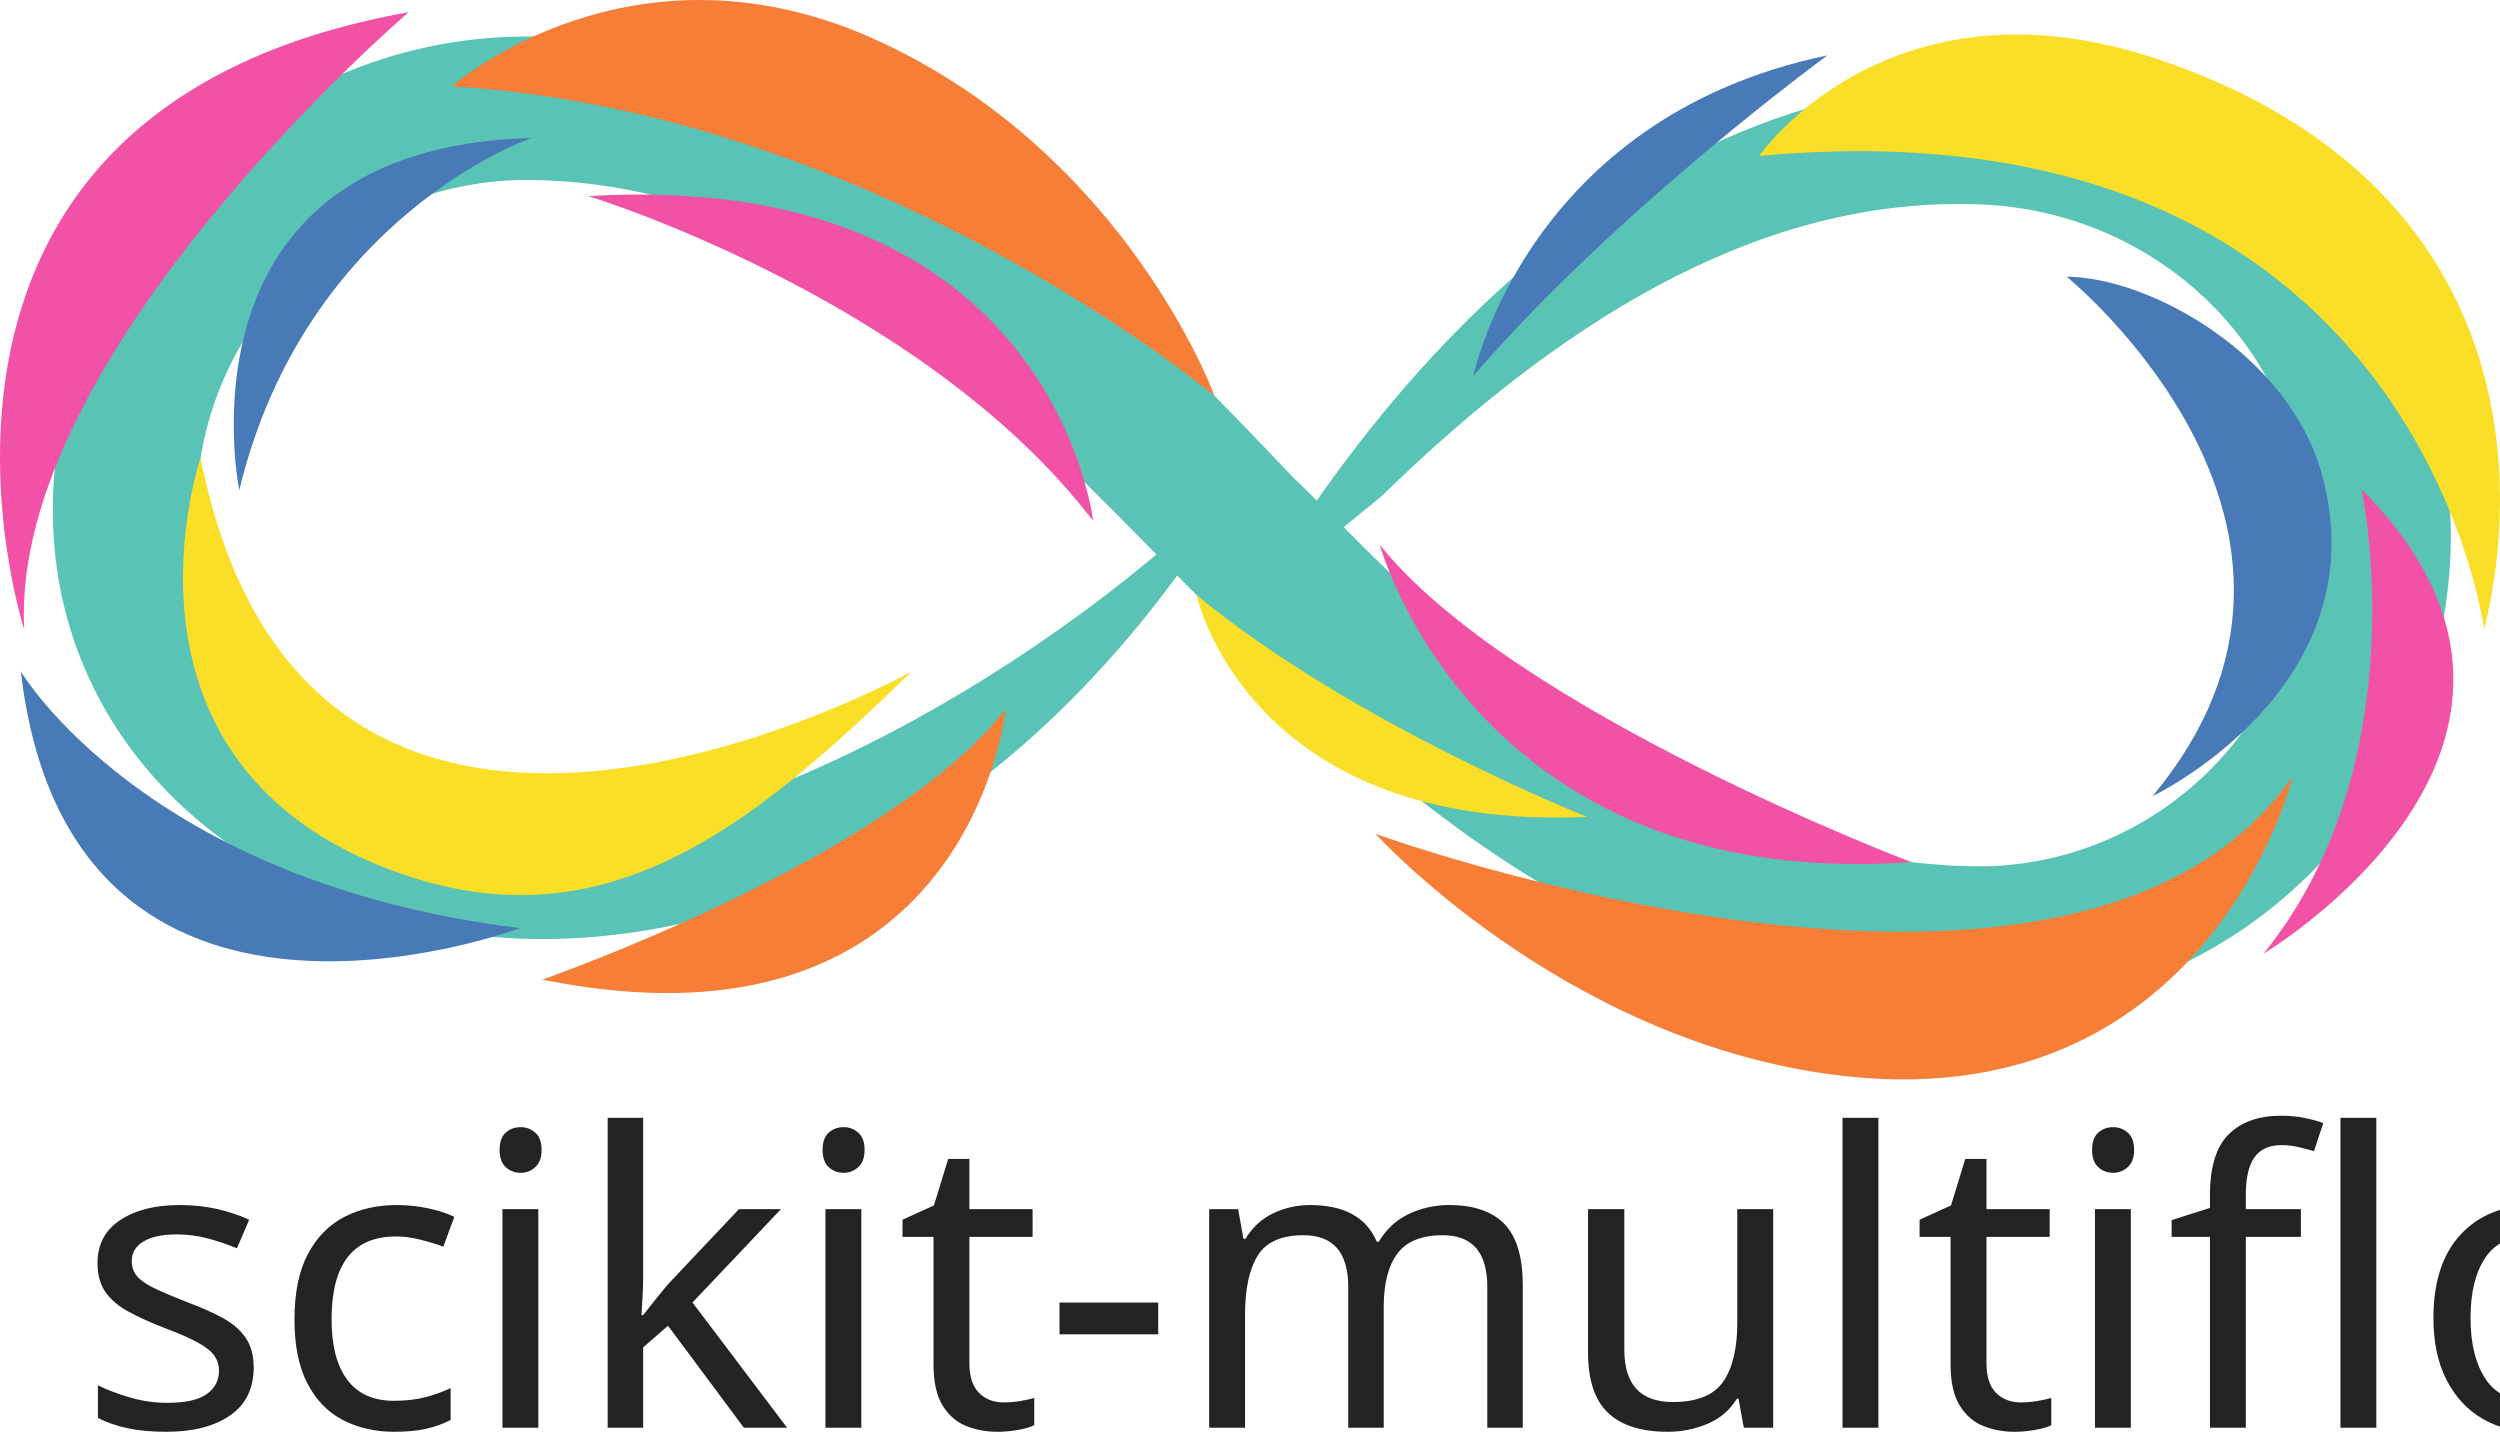
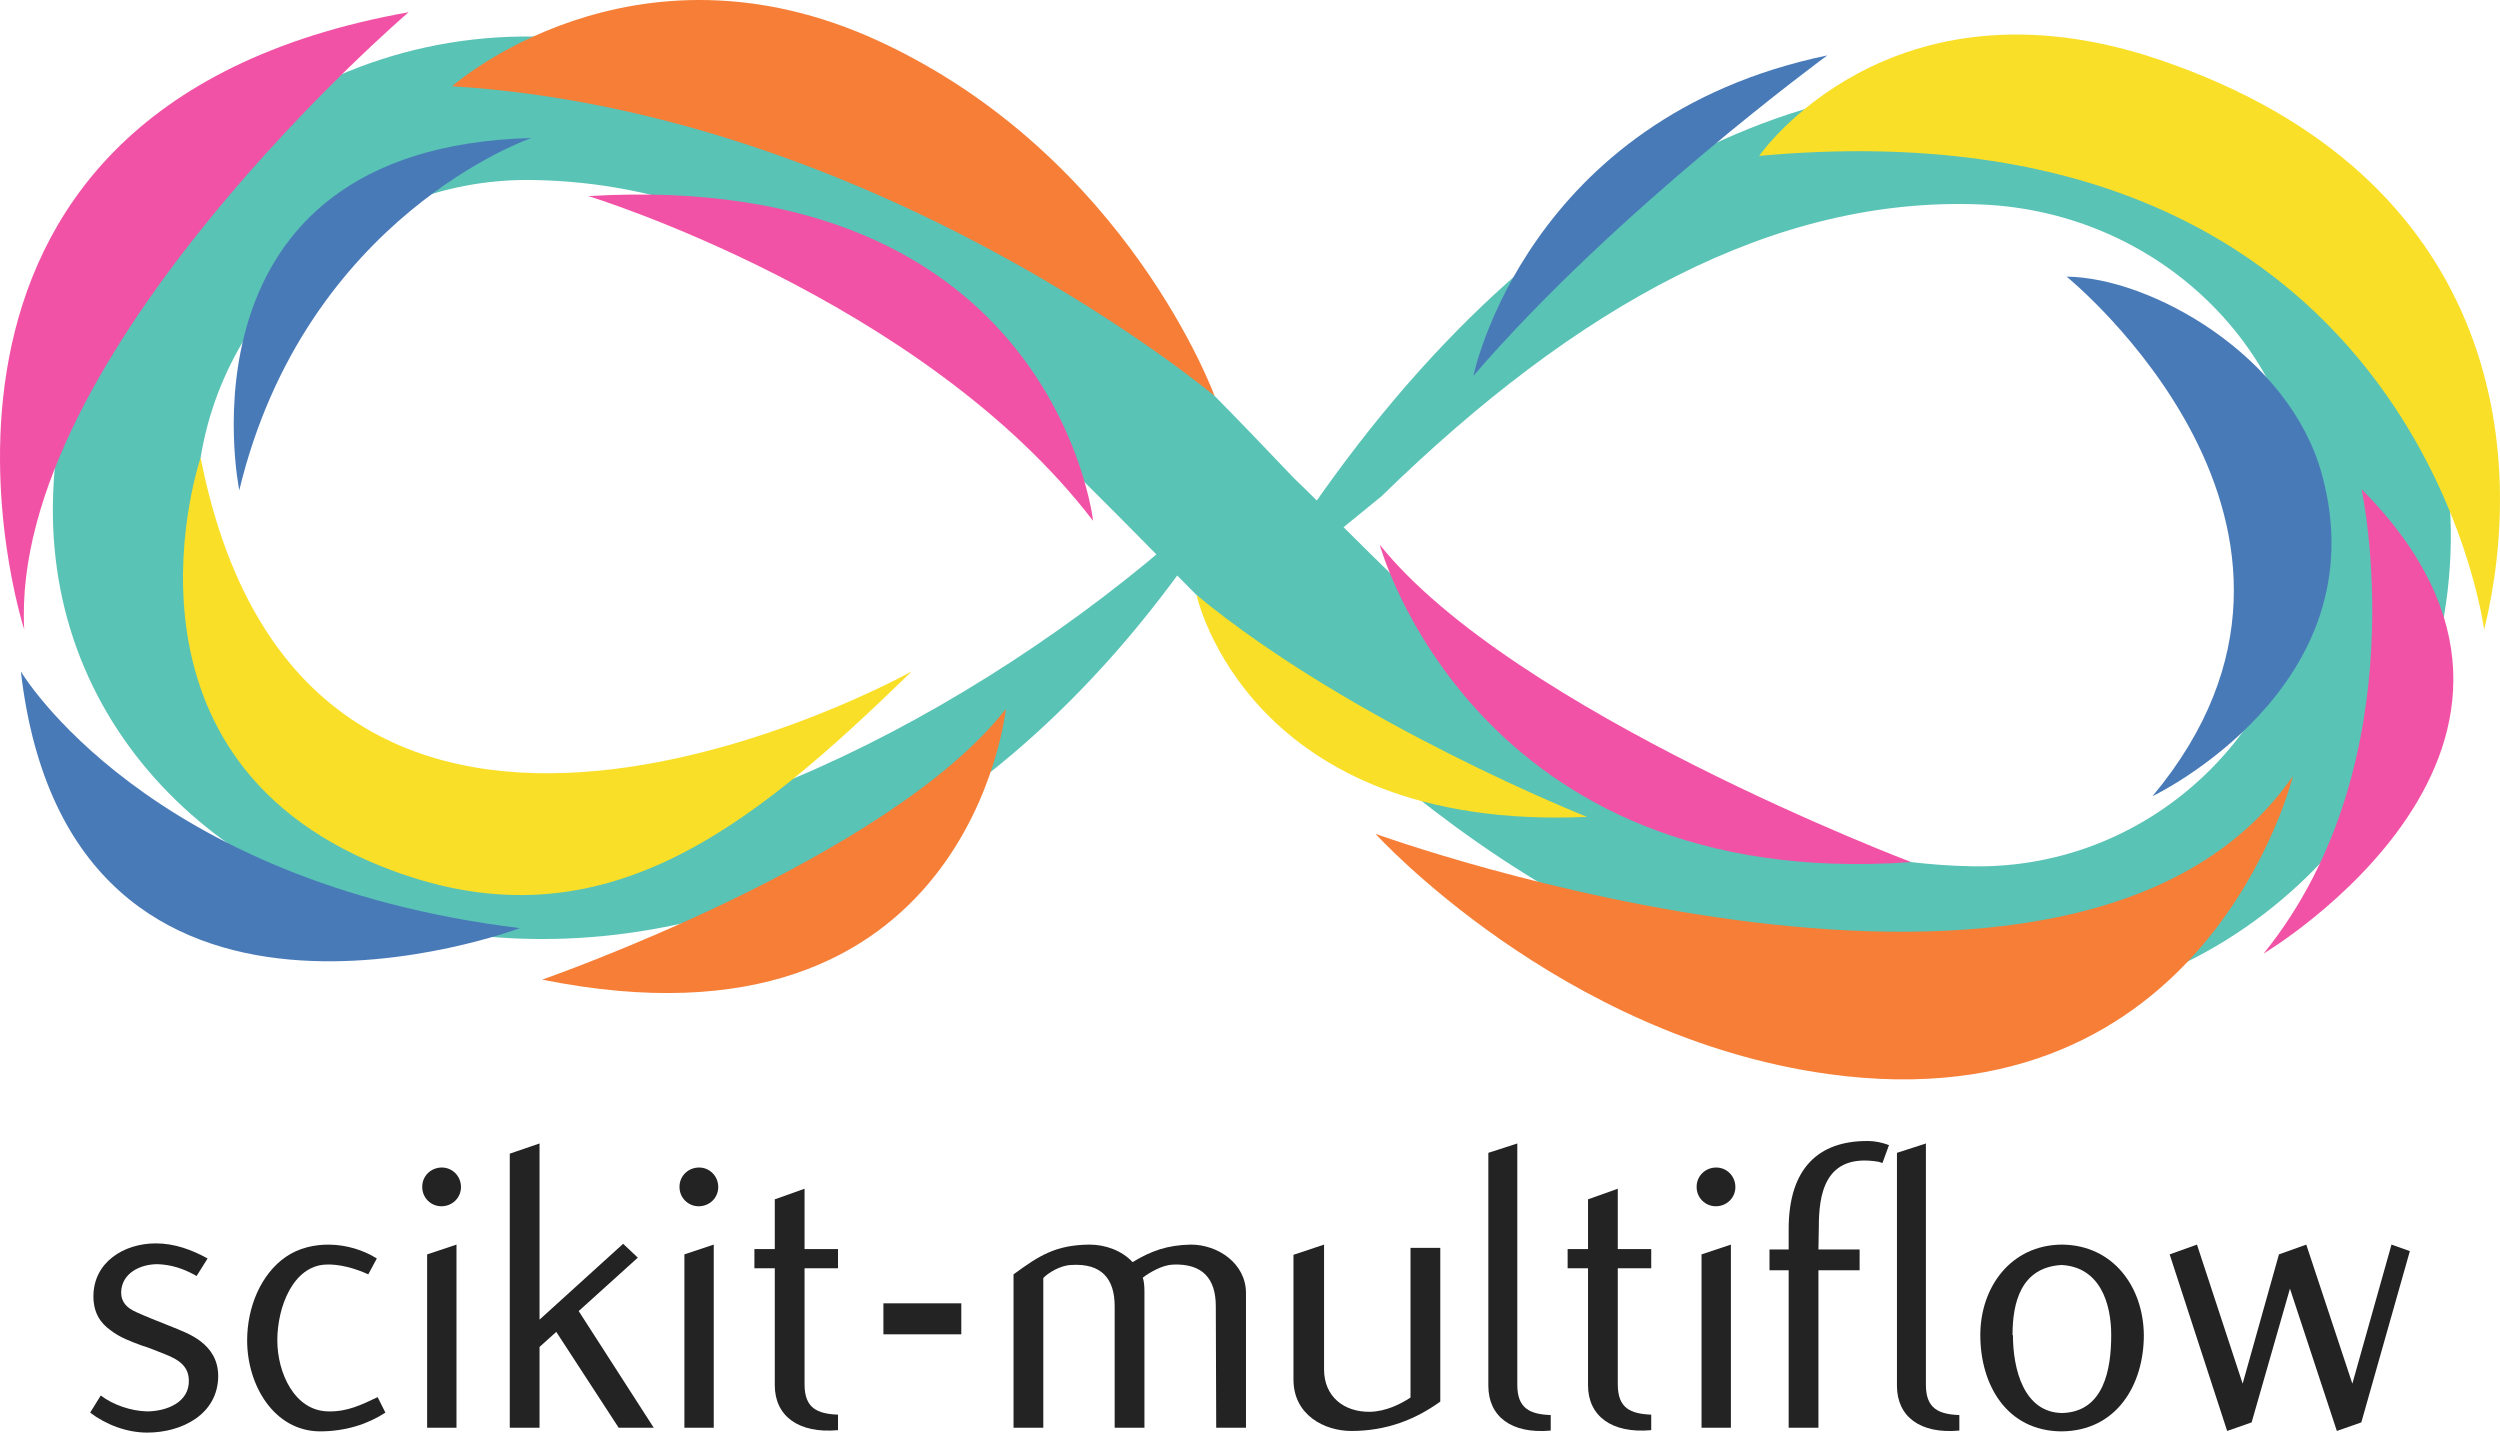
- <svg xmlns="http://www.w3.org/2000/svg" version="1.1" id="svg2" xml:space="preserve" width="250" height="143.26" viewBox="0 0 250 143.26">
+ <svg xmlns="http://www.w3.org/2000/svg" viewBox="0 0 250 143.26" height="143.26" width="250" xml:space="preserve" id="svg2" version="1.1">
  <defs id="defs6">
-     <radialGradient fx="2.2737368e-13" fy="4.5474735e-13" cx="2.2737368e-13" cy="4.5474735e-13" r="1" gradientUnits="userSpaceOnUse" gradientTransform="matrix(3.106398,1.6492457e-7,1.6492492e-7,-3.106398,6000,6000)" spreadMethod="pad" id="radialGradient18">
-       <stop style="stop-opacity:1;stop-color:#ffffff" offset="0" id="stop14" />
-       <stop style="stop-opacity:1;stop-color:#f2fbfe" offset="1" id="stop16" />
+     <radialGradient id="radialGradient18" spreadMethod="pad" gradientTransform="matrix(3.106398,1.6492457e-7,1.6492492e-7,-3.106398,6000,6000)" gradientUnits="userSpaceOnUse" r="1" cy="4.5474735e-13" cx="2.2737368e-13" fy="4.5474735e-13" fx="2.2737368e-13">
+       <stop id="stop14" offset="0" style="stop-opacity:1;stop-color:#ffffff" />
+       <stop id="stop16" offset="1" style="stop-opacity:1;stop-color:#f2fbfe" />
    </radialGradient>
  </defs>
-   <g id="g10" transform="matrix(1.333333,0,0,-1.333333,700.0006,1330.579)">
-     <g id="g12" transform="scale(0.1)">
+   <g transform="matrix(1.333333,0,0,-1.333333,700.0006,1330.579)" id="g10">
+     <g transform="scale(0.1)" id="g12">
      <g id="g4776">
        <g id="g887">
-           <g transform="translate(-11016.018,1785.222)" id="g4834">
-             <g id="g67" transform="matrix(0.2548806,0,0,0.2548806,4994.917,5719.274)">
-               <g transform="matrix(1.804194,0,0,1.804194,2591.497,-10768.172)" id="g196" style="opacity:0.86">
-                 <path id="path22" style="fill:#3fb9a9;fill-opacity:1;fill-rule:nonzero;stroke:none;stroke-width:0.544" d="m 2280.25,10366.975 213.326,173.818 c 318.359,310.996 641.289,489.945 978.177,475.96 297.37,-12.342 536.174,-249.977 531.837,-547.575 -4.337,-297.593 -250.004,-537.796 -547.575,-531.832 -541.023,10.835 -920.924,457.208 -1105.31,633.083 -350.547,369.365 -702.744,712.381 -1239.01,720.201 -427.294,6.225 -778.734,-335.109 -784.959,-762.403 -11.254,-771.73 1243.848,-1125.591 1944.361,50.642 -314.74,-319.572 -829.016,-606.722 -1178.552,-601.623 -297.593,4.337 -536.174,249.977 -531.837,547.569 4.337,297.599 249.982,536.18 547.575,531.837 897.611,-13.082 1194.017,-1324.039 2344.32,-1353.283 427.201,-10.856 778.734,335.109 784.959,762.402 11.069,759.187 -1151.669,1250.063 -1957.312,-98.796" />
-                 <path id="path24" style="fill:#f9da06;fill-opacity:1;fill-rule:nonzero;stroke:none;stroke-width:0.544" d="m 567.652,10603.7 c 0,0 -164.518,-481.483 293.582,-665.946 355.548,-143.169 601.357,60.176 866.347,317.543 0,0 -982.857,-549.044 -1159.929,348.403" />
-                 <path id="path26" style="fill:#f9da06;fill-opacity:1;fill-rule:nonzero;stroke:none;stroke-width:0.544" d="m 3109.511,11095.959 c 0,0 212.27,307.448 655.367,155.99 552.995,-189.022 598.189,-639.591 527.07,-928.814 0,0 -110.671,870.587 -1182.437,772.824" />
-                 <path id="path28" style="fill:#f46a17;fill-opacity:1;fill-rule:nonzero;stroke:none;stroke-width:0.544" d="m 2483.846,9990.29 c 0,0 1144.099,-415.79 1496.225,94.291 0,0 -139.023,-571.949 -758.142,-486.017 -438.134,60.813 -738.083,391.726 -738.083,391.726" />
-                 <path id="path30" style="fill:#f46a17;fill-opacity:1;fill-rule:nonzero;stroke:none;stroke-width:0.544" d="m 977.739,11209.585 c 0,0 294.056,260.125 697.694,72.828 403.638,-187.303 545.888,-577.859 545.888,-577.859 0,0 -551.205,462.279 -1243.581,505.031" />
-                 <path id="path32" style="fill:#f03697;fill-opacity:1;fill-rule:nonzero;stroke:none;stroke-width:0.544" d="m 279.963,10323.57 c 0,0 -275.194,845.778 626.971,1006.78 0,0 -651.427,-557.321 -626.971,-1006.78" />
-                 <path id="path34" style="fill:#f03697;fill-opacity:1;fill-rule:nonzero;stroke:none;stroke-width:0.544" d="m 2490.713,10461.87 c 0,0 154.222,-568.347 866.799,-517.678 0,0 -649.43,246.015 -866.799,517.678" />
-                 <path id="path36" style="fill:#f03697;fill-opacity:1;fill-rule:nonzero;stroke:none;stroke-width:0.544" d="m 4092.113,10552.318 c 0,0 95.145,-441.725 -159.805,-757.303 0,0 572.771,341.019 159.805,757.303" />
-                 <path id="path38" style="fill:#f03697;fill-opacity:1;fill-rule:nonzero;stroke:none;stroke-width:0.544" d="m 2023.232,10500.752 c 0,0 -64.181,574.892 -823.15,529.665 0,0 545.436,-167.005 823.15,-529.665" />
-                 <path id="path40" style="fill:#2c65ad;fill-opacity:1;fill-rule:nonzero;stroke:none;stroke-width:0.544" d="m 274.451,10255.101 c 0,0 203.22,-343.843 813.888,-418.619 0,0 -733.305,-275.94 -813.888,418.619" />
-                 <path id="path42" style="fill:#2c65ad;fill-opacity:1;fill-rule:nonzero;stroke:none;stroke-width:0.544" d="m 2643.493,10737.205 c 0,0 85.948,420.535 577.26,522.679 0,0 -344.736,-252.132 -577.26,-522.679" />
-                 <path id="path44" style="fill:#2c65ad;fill-opacity:1;fill-rule:nonzero;stroke:none;stroke-width:0.544" d="m 3610.977,10899.073 c 0,0 505.678,-409.575 140.03,-847.432 0,0 372.309,177.328 276.157,525.704 -53.412,193.513 -278.34,320.095 -416.187,321.728" />
-                 <path id="path46" style="fill:#2c65ad;fill-opacity:1;fill-rule:nonzero;stroke:none;stroke-width:0.544" d="m 630.701,10550.67 c 0,0 -115.215,558.621 476.423,574.484 0,0 -368.293,-126.153 -476.423,-574.484" />
-                 <path id="path48" style="fill:#f46a17;fill-opacity:1;fill-rule:nonzero;stroke:none;stroke-width:0.544" d="m 1124.761,9752.498 c 0,0 565.8,196.81 756.128,441.464 0,0 -59.283,-582.076 -756.128,-441.464" />
-                 <path id="path50" style="fill:#f9da06;fill-opacity:1;fill-rule:nonzero;stroke:none;stroke-width:0.544" d="m 2191.999,10379.703 c 0,0 82.809,-386.36 636.936,-361.79 0,0 -380.733,150.587 -636.936,361.79" />
+           <g id="g4834" transform="translate(-11016.018,1785.222)">
+             <g id="g134">
+               <g style="opacity:0.86" id="g196" transform="matrix(0.4598541,0,0,0.4598541,5655.44,2974.676)">
+                 <path d="m 2280.25,10366.975 213.326,173.818 c 318.359,310.996 641.289,489.945 978.177,475.96 297.37,-12.342 536.174,-249.977 531.837,-547.575 -4.337,-297.593 -250.004,-537.796 -547.575,-531.832 -541.023,10.835 -920.924,457.208 -1105.31,633.083 -350.547,369.365 -702.744,712.381 -1239.01,720.201 -427.294,6.225 -778.734,-335.109 -784.959,-762.403 -11.254,-771.73 1243.848,-1125.591 1944.361,50.642 -314.74,-319.572 -829.016,-606.722 -1178.552,-601.623 -297.593,4.337 -536.174,249.977 -531.837,547.569 4.337,297.599 249.982,536.18 547.575,531.837 897.611,-13.082 1194.017,-1324.039 2344.32,-1353.283 427.201,-10.856 778.734,335.109 784.959,762.402 11.069,759.187 -1151.669,1250.063 -1957.312,-98.796" style="fill:#3fb9a9;fill-opacity:1;fill-rule:nonzero;stroke:none;stroke-width:0.544" id="path22" />
+                 <path d="m 567.652,10603.7 c 0,0 -164.518,-481.483 293.582,-665.946 355.548,-143.169 601.357,60.176 866.347,317.543 0,0 -982.857,-549.044 -1159.929,348.403" style="fill:#f9da06;fill-opacity:1;fill-rule:nonzero;stroke:none;stroke-width:0.544" id="path24" />
+                 <path d="m 3109.511,11095.959 c 0,0 212.27,307.448 655.367,155.99 552.995,-189.022 598.189,-639.591 527.07,-928.814 0,0 -110.671,870.587 -1182.437,772.824" style="fill:#f9da06;fill-opacity:1;fill-rule:nonzero;stroke:none;stroke-width:0.544" id="path26" />
+                 <path d="m 2483.846,9990.29 c 0,0 1144.099,-415.79 1496.225,94.291 0,0 -139.023,-571.949 -758.142,-486.017 -438.134,60.813 -738.083,391.726 -738.083,391.726" style="fill:#f46a17;fill-opacity:1;fill-rule:nonzero;stroke:none;stroke-width:0.544" id="path28" />
+                 <path d="m 977.739,11209.585 c 0,0 294.056,260.125 697.694,72.828 403.638,-187.303 545.888,-577.859 545.888,-577.859 0,0 -551.205,462.279 -1243.581,505.031" style="fill:#f46a17;fill-opacity:1;fill-rule:nonzero;stroke:none;stroke-width:0.544" id="path30" />
+                 <path d="m 279.963,10323.57 c 0,0 -275.194,845.778 626.971,1006.78 0,0 -651.427,-557.321 -626.971,-1006.78" style="fill:#f03697;fill-opacity:1;fill-rule:nonzero;stroke:none;stroke-width:0.544" id="path32" />
+                 <path d="m 2490.713,10461.87 c 0,0 154.222,-568.347 866.799,-517.678 0,0 -649.43,246.015 -866.799,517.678" style="fill:#f03697;fill-opacity:1;fill-rule:nonzero;stroke:none;stroke-width:0.544" id="path34" />
+                 <path d="m 4092.113,10552.318 c 0,0 95.145,-441.725 -159.805,-757.303 0,0 572.771,341.019 159.805,757.303" style="fill:#f03697;fill-opacity:1;fill-rule:nonzero;stroke:none;stroke-width:0.544" id="path36" />
+                 <path d="m 2023.232,10500.752 c 0,0 -64.181,574.892 -823.15,529.665 0,0 545.436,-167.005 823.15,-529.665" style="fill:#f03697;fill-opacity:1;fill-rule:nonzero;stroke:none;stroke-width:0.544" id="path38" />
+                 <path d="m 274.451,10255.101 c 0,0 203.22,-343.843 813.888,-418.619 0,0 -733.305,-275.94 -813.888,418.619" style="fill:#2c65ad;fill-opacity:1;fill-rule:nonzero;stroke:none;stroke-width:0.544" id="path40" />
+                 <path d="m 2643.493,10737.205 c 0,0 85.948,420.535 577.26,522.679 0,0 -344.736,-252.132 -577.26,-522.679" style="fill:#2c65ad;fill-opacity:1;fill-rule:nonzero;stroke:none;stroke-width:0.544" id="path42" />
+                 <path d="m 3610.977,10899.073 c 0,0 505.678,-409.575 140.03,-847.432 0,0 372.309,177.328 276.157,525.704 -53.412,193.513 -278.34,320.095 -416.187,321.728" style="fill:#2c65ad;fill-opacity:1;fill-rule:nonzero;stroke:none;stroke-width:0.544" id="path44" />
+                 <path d="m 630.701,10550.67 c 0,0 -115.215,558.621 476.423,574.484 0,0 -368.293,-126.153 -476.423,-574.484" style="fill:#2c65ad;fill-opacity:1;fill-rule:nonzero;stroke:none;stroke-width:0.544" id="path46" />
+                 <path d="m 1124.761,9752.498 c 0,0 565.8,196.81 756.128,441.464 0,0 -59.283,-582.076 -756.128,-441.464" style="fill:#f46a17;fill-opacity:1;fill-rule:nonzero;stroke:none;stroke-width:0.544" id="path48" />
+                 <path d="m 2191.999,10379.703 c 0,0 82.809,-386.36 636.936,-361.79 0,0 -380.733,150.587 -636.936,361.79" style="fill:#f9da06;fill-opacity:1;fill-rule:nonzero;stroke:none;stroke-width:0.544" id="path50" />
              </g>
-               <text xml:space="preserve" style="font-style:normal;font-weight:normal;font-size:1200px;line-height:1.25;font-family:sans-serif;letter-spacing:0px;word-spacing:0px;opacity:0.86;fill:#000000;fill-opacity:1;stroke:none;stroke-width:7.5" x="3251.001" y="-5508.732" id="text163" transform="scale(1,-1)">
-                 <tspan id="tspan161" x="3251.001" y="-5508.732" style="font-style:normal;font-variant:normal;font-weight:normal;font-stretch:normal;font-family:Flux;-inkscape-font-specification:Flux;stroke-width:7.5">scikit-multiflow</tspan>
-               </text>
+               <g aria-label="scikit-multiflow" transform="scale(1,-1)" id="text163" style="font-style:normal;font-weight:normal;font-size:305.857px;line-height:1.25;font-family:sans-serif;letter-spacing:0px;word-spacing:0px;opacity:0.86;fill:#000000;fill-opacity:1;stroke:none;stroke-width:1.912">
+                 <path d="m 5876.448,-7119.673 c 25.692,0 52.913,-13.458 53.219,-42.208 0,-12.234 -5.505,-20.187 -12.846,-25.998 -7.035,-5.505 -15.599,-8.564 -23.857,-11.928 -8.564,-3.364 -17.74,-7.035 -24.469,-10.093 -7.035,-3.058 -11.623,-7.34 -11.623,-14.987 0.306,-14.375 14.375,-21.104 27.221,-21.104 9.787,0.306 19.269,3.059 29.362,8.87 l 8.258,-13.152 c -12.234,-6.729 -25.08,-11.317 -38.844,-11.317 -23.857,0 -46.796,14.069 -46.796,39.761 0,12.54 5.505,20.187 12.846,25.386 7.035,5.505 15.599,8.564 23.857,11.623 4.282,1.223 8.564,3.059 12.54,4.588 10.093,3.976 22.022,7.952 22.328,21.104 0.612,16.822 -16.822,23.551 -31.503,23.551 -11.928,-0.306 -25.386,-4.894 -34.562,-11.928 l -7.952,12.846 c 11.623,8.87 27.221,14.987 42.82,14.987 z" style="font-style:normal;font-variant:normal;font-weight:normal;font-stretch:normal;font-family:Flux;-inkscape-font-specification:Flux;stroke-width:1.912" id="path68" />
+                 <path d="m 6005.811,-7120.591 c 19.575,0 36.091,-5.505 49.243,-14.069 l -5.811,-11.623 c -12.234,5.811 -22.633,11.011 -37.009,10.705 -25.386,-0.306 -38.232,-29.056 -38.232,-53.219 0,-25.386 11.928,-55.666 36.091,-56.889 10.399,-0.612 22.939,3.058 32.115,7.34 l 6.423,-11.928 c -21.104,-13.152 -49.549,-14.069 -68.206,-1.223 -18.657,12.846 -29.056,37.62 -29.056,62.701 0,33.644 20.186,67.9 54.443,68.206 z" style="font-style:normal;font-variant:normal;font-weight:normal;font-stretch:normal;font-family:Flux;-inkscape-font-specification:Flux;stroke-width:1.912" id="path70" />
+                 <path d="m 6086.357,-7123.344 h 22.022 v -137.33 l -22.022,7.34 z m -3.67,-180.456 c 0,7.952 6.423,14.375 14.375,14.375 8.258,0 14.681,-6.423 14.681,-14.375 0,-8.258 -6.423,-14.681 -14.375,-14.681 -8.258,0 -14.681,6.423 -14.681,14.375 z" style="font-style:normal;font-variant:normal;font-weight:normal;font-stretch:normal;font-family:Flux;-inkscape-font-specification:Flux;stroke-width:1.912" id="path72" />
+                 <path d="m 6256.308,-7123.344 -56.278,-87.475 44.349,-40.067 -11.011,-10.399 -62.701,56.889 v -132.13 l -22.328,7.646 v 205.536 h 22.328 v -60.56 l 12.54,-11.317 46.796,71.876 z" style="font-style:normal;font-variant:normal;font-weight:normal;font-stretch:normal;font-family:Flux;-inkscape-font-specification:Flux;stroke-width:1.912" id="path74" />
+                 <path d="m 6279.309,-7123.344 h 22.022 v -137.33 l -22.022,7.34 z m -3.67,-180.456 c 0,7.952 6.423,14.375 14.375,14.375 8.258,0 14.681,-6.423 14.681,-14.375 0,-8.258 -6.423,-14.681 -14.375,-14.681 -8.258,0 -14.681,6.423 -14.681,14.375 z" style="font-style:normal;font-variant:normal;font-weight:normal;font-stretch:normal;font-family:Flux;-inkscape-font-specification:Flux;stroke-width:1.912" id="path76" />
+                 <path d="m 6347.105,-7242.934 v 87.781 c 0,22.939 17.74,36.397 47.408,33.644 v -11.623 c -15.599,-0.612 -25.08,-4.894 -25.08,-22.633 v -87.169 h 25.08 v -14.375 h -25.08 v -45.267 l -22.328,7.952 v 37.315 h -15.293 v 14.375 z" style="font-style:normal;font-variant:normal;font-weight:normal;font-stretch:normal;font-family:Flux;-inkscape-font-specification:Flux;stroke-width:1.912" id="path78" />
+                 <path d="m 6428.568,-7193.385 h 58.419 v -23.245 h -49.243 -9.176 z" style="font-style:normal;font-variant:normal;font-weight:normal;font-stretch:normal;font-family:Flux;-inkscape-font-specification:Flux;stroke-width:1.912" id="path80" />
+                 <path d="m 6700.498,-7224.277 c 0,-22.328 -21.104,-36.397 -41.291,-36.397 -17.74,0.306 -30.28,4.894 -43.738,13.152 -7.952,-8.564 -20.187,-13.152 -32.421,-13.152 -25.08,0.306 -37.315,7.952 -56.889,22.328 v 115.002 h 22.328 v -112.25 c 3.364,-3.67 12.54,-9.482 20.798,-9.787 22.939,-1.529 32.727,10.399 32.727,30.892 v 91.145 h 22.328 v -102.462 c 0,-3.365 -0.306,-7.341 -1.224,-10.093 5.2,-3.976 14.681,-9.482 22.633,-9.787 22.328,-0.918 32.115,10.705 32.115,31.197 l 0.306,91.145 h 22.328 z" style="font-style:normal;font-variant:normal;font-weight:normal;font-stretch:normal;font-family:Flux;-inkscape-font-specification:Flux;stroke-width:1.912" id="path82" />
+                 <path d="m 6736.116,-7253.027 v 93.592 c 0,26.61 23.245,38.538 43.432,38.538 26.304,0 48.02,-8.564 66.677,-22.022 v -115.308 h -22.328 v 112.249 c -7.34,4.894 -18.351,10.399 -30.28,10.705 -19.575,0.306 -34.562,-11.317 -34.562,-31.809 v -93.592 z" style="font-style:normal;font-variant:normal;font-weight:normal;font-stretch:normal;font-family:Flux;-inkscape-font-specification:Flux;stroke-width:1.912" id="path84" />
+                 <path d="m 6929.064,-7121.203 v -11.623 c -15.599,-0.612 -25.08,-4.894 -25.08,-22.633 v -181.067 l -21.716,7.035 v 174.644 c 0,22.939 17.128,36.397 46.796,33.644 z" style="font-style:normal;font-variant:normal;font-weight:normal;font-stretch:normal;font-family:Flux;-inkscape-font-specification:Flux;stroke-width:1.912" id="path86" />
+                 <path d="m 6957.026,-7242.934 v 87.781 c 0,22.939 17.74,36.397 47.408,33.644 v -11.623 c -15.599,-0.612 -25.08,-4.894 -25.08,-22.633 v -87.169 h 25.08 v -14.375 h -25.08 v -45.267 l -22.328,7.952 v 37.315 h -15.293 v 14.375 z" style="font-style:normal;font-variant:normal;font-weight:normal;font-stretch:normal;font-family:Flux;-inkscape-font-specification:Flux;stroke-width:1.912" id="path88" />
+                 <path d="m 7042.16,-7123.344 h 22.022 v -137.33 l -22.022,7.34 z m -3.67,-180.456 c 0,7.952 6.423,14.375 14.375,14.375 8.258,0 14.681,-6.423 14.681,-14.375 0,-8.258 -6.423,-14.681 -14.375,-14.681 -8.258,0 -14.681,6.423 -14.681,14.375 z" style="font-style:normal;font-variant:normal;font-weight:normal;font-stretch:normal;font-family:Flux;-inkscape-font-specification:Flux;stroke-width:1.912" id="path90" />
+                 <path d="m 7166.538,-7338.361 c 6.423,0 11.011,1.223 16.21,3.059 l -4.894,13.458 c -0.918,-0.306 -1.835,-0.612 -2.753,-0.918 -41.291,-7.035 -44.961,25.692 -44.961,48.937 l -0.306,16.822 h 30.892 v 15.599 h -30.892 v 118.061 h -22.328 v -118.061 h -14.375 v -15.599 h 14.375 v -15.293 c 0,-46.184 22.939,-66.065 58.724,-66.065 z" style="font-style:normal;font-variant:normal;font-weight:normal;font-stretch:normal;font-family:Flux;-inkscape-font-specification:Flux;stroke-width:1.912" id="path92" />
+                 <path d="m 7235.519,-7121.203 v -11.623 c -15.599,-0.612 -25.08,-4.894 -25.08,-22.633 v -181.067 l -21.716,7.035 v 174.644 c 0,22.939 17.128,36.397 46.796,33.644 z" style="font-style:normal;font-variant:normal;font-weight:normal;font-stretch:normal;font-family:Flux;-inkscape-font-specification:Flux;stroke-width:1.912" id="path94" />
+                 <path d="m 7251.246,-7192.773 c 0,37.009 19.575,71.876 60.866,72.182 41.596,-0.306 61.783,-35.174 61.783,-72.182 -0.306,-36.091 -22.939,-67.594 -61.477,-67.9 -38.232,0.306 -61.171,31.809 -61.171,67.9 z m 24.163,0 c 0,-24.163 6.117,-50.772 36.703,-52.607 28.75,1.529 37.315,28.445 37.315,52.607 0,25.692 -5.505,57.501 -36.703,58.419 -28.751,-0.306 -37.009,-32.727 -37.009,-58.419 z" style="font-style:normal;font-variant:normal;font-weight:normal;font-stretch:normal;font-family:Flux;-inkscape-font-specification:Flux;stroke-width:1.912" id="path96" />
+                 <path d="m 7537.003,-7127.32 36.397,-128.46 -13.764,-4.894 -29.362,104.297 -34.562,-104.297 -20.492,7.34 -27.221,96.957 -34.256,-104.297 -20.492,7.34 43.126,132.436 18.351,-6.423 28.751,-100.321 35.174,106.744 z" style="font-style:normal;font-variant:normal;font-weight:normal;font-stretch:normal;font-family:Flux;-inkscape-font-specification:Flux;stroke-width:1.912" id="path98" />
+               </g>
            </g>
          </g>
-           <rect ry="0" transform="scale(1,-1)" y="-13229.619" x="-8100.004" height="7575" width="7575" id="rect844" style="opacity:0.24;fill:none;fill-opacity:1;stroke:none;stroke-width:22.365;stroke-linecap:round;stroke-linejoin:miter;stroke-miterlimit:4;stroke-dasharray:none;stroke-dashoffset:0;stroke-opacity:1" />
+           <rect style="opacity:0.24;fill:none;fill-opacity:1;stroke:none;stroke-width:22.365;stroke-linecap:round;stroke-linejoin:miter;stroke-miterlimit:4;stroke-dasharray:none;stroke-dashoffset:0;stroke-opacity:1" id="rect844" width="7575" height="7575" x="-8100.004" y="-13229.619" transform="scale(1,-1)" ry="0" />
        </g>
      </g>
-       <flowRoot xml:space="preserve" id="flowRoot165" style="font-style:normal;font-weight:normal;font-size:40px;line-height:1.25;font-family:sans-serif;letter-spacing:0px;word-spacing:0px;fill:#000000;fill-opacity:1;stroke:none">
+       <flowRoot style="font-style:normal;font-weight:normal;font-size:40px;line-height:1.25;font-family:sans-serif;letter-spacing:0px;word-spacing:0px;fill:#000000;fill-opacity:1;stroke:none" id="flowRoot165" xml:space="preserve">
        <flowRegion id="flowRegion167">
-           <rect id="rect169" width="376.271" height="247.458" x="1291.525" y="433.898" />
+           <rect y="433.898" x="1291.525" height="247.458" width="376.271" id="rect169" />
        </flowRegion>
        <flowPara id="flowPara171" />
      </flowRoot>
-       <flowRoot xml:space="preserve" id="flowRoot173" style="font-style:normal;font-weight:normal;font-size:40px;line-height:1.25;font-family:sans-serif;letter-spacing:0px;word-spacing:0px;fill:#000000;fill-opacity:1;stroke:none">
+       <flowRoot style="font-style:normal;font-weight:normal;font-size:40px;line-height:1.25;font-family:sans-serif;letter-spacing:0px;word-spacing:0px;fill:#000000;fill-opacity:1;stroke:none" id="flowRoot173" xml:space="preserve">
        <flowRegion id="flowRegion175">
-           <rect id="rect177" width="2237.288" height="200" x="-362.712" y="359.322" />
+           <rect y="359.322" x="-362.712" height="200" width="2237.288" id="rect177" />
        </flowRegion>
        <flowPara id="flowPara179" />
      </flowRoot>
    </g>
  </g>
</svg>
